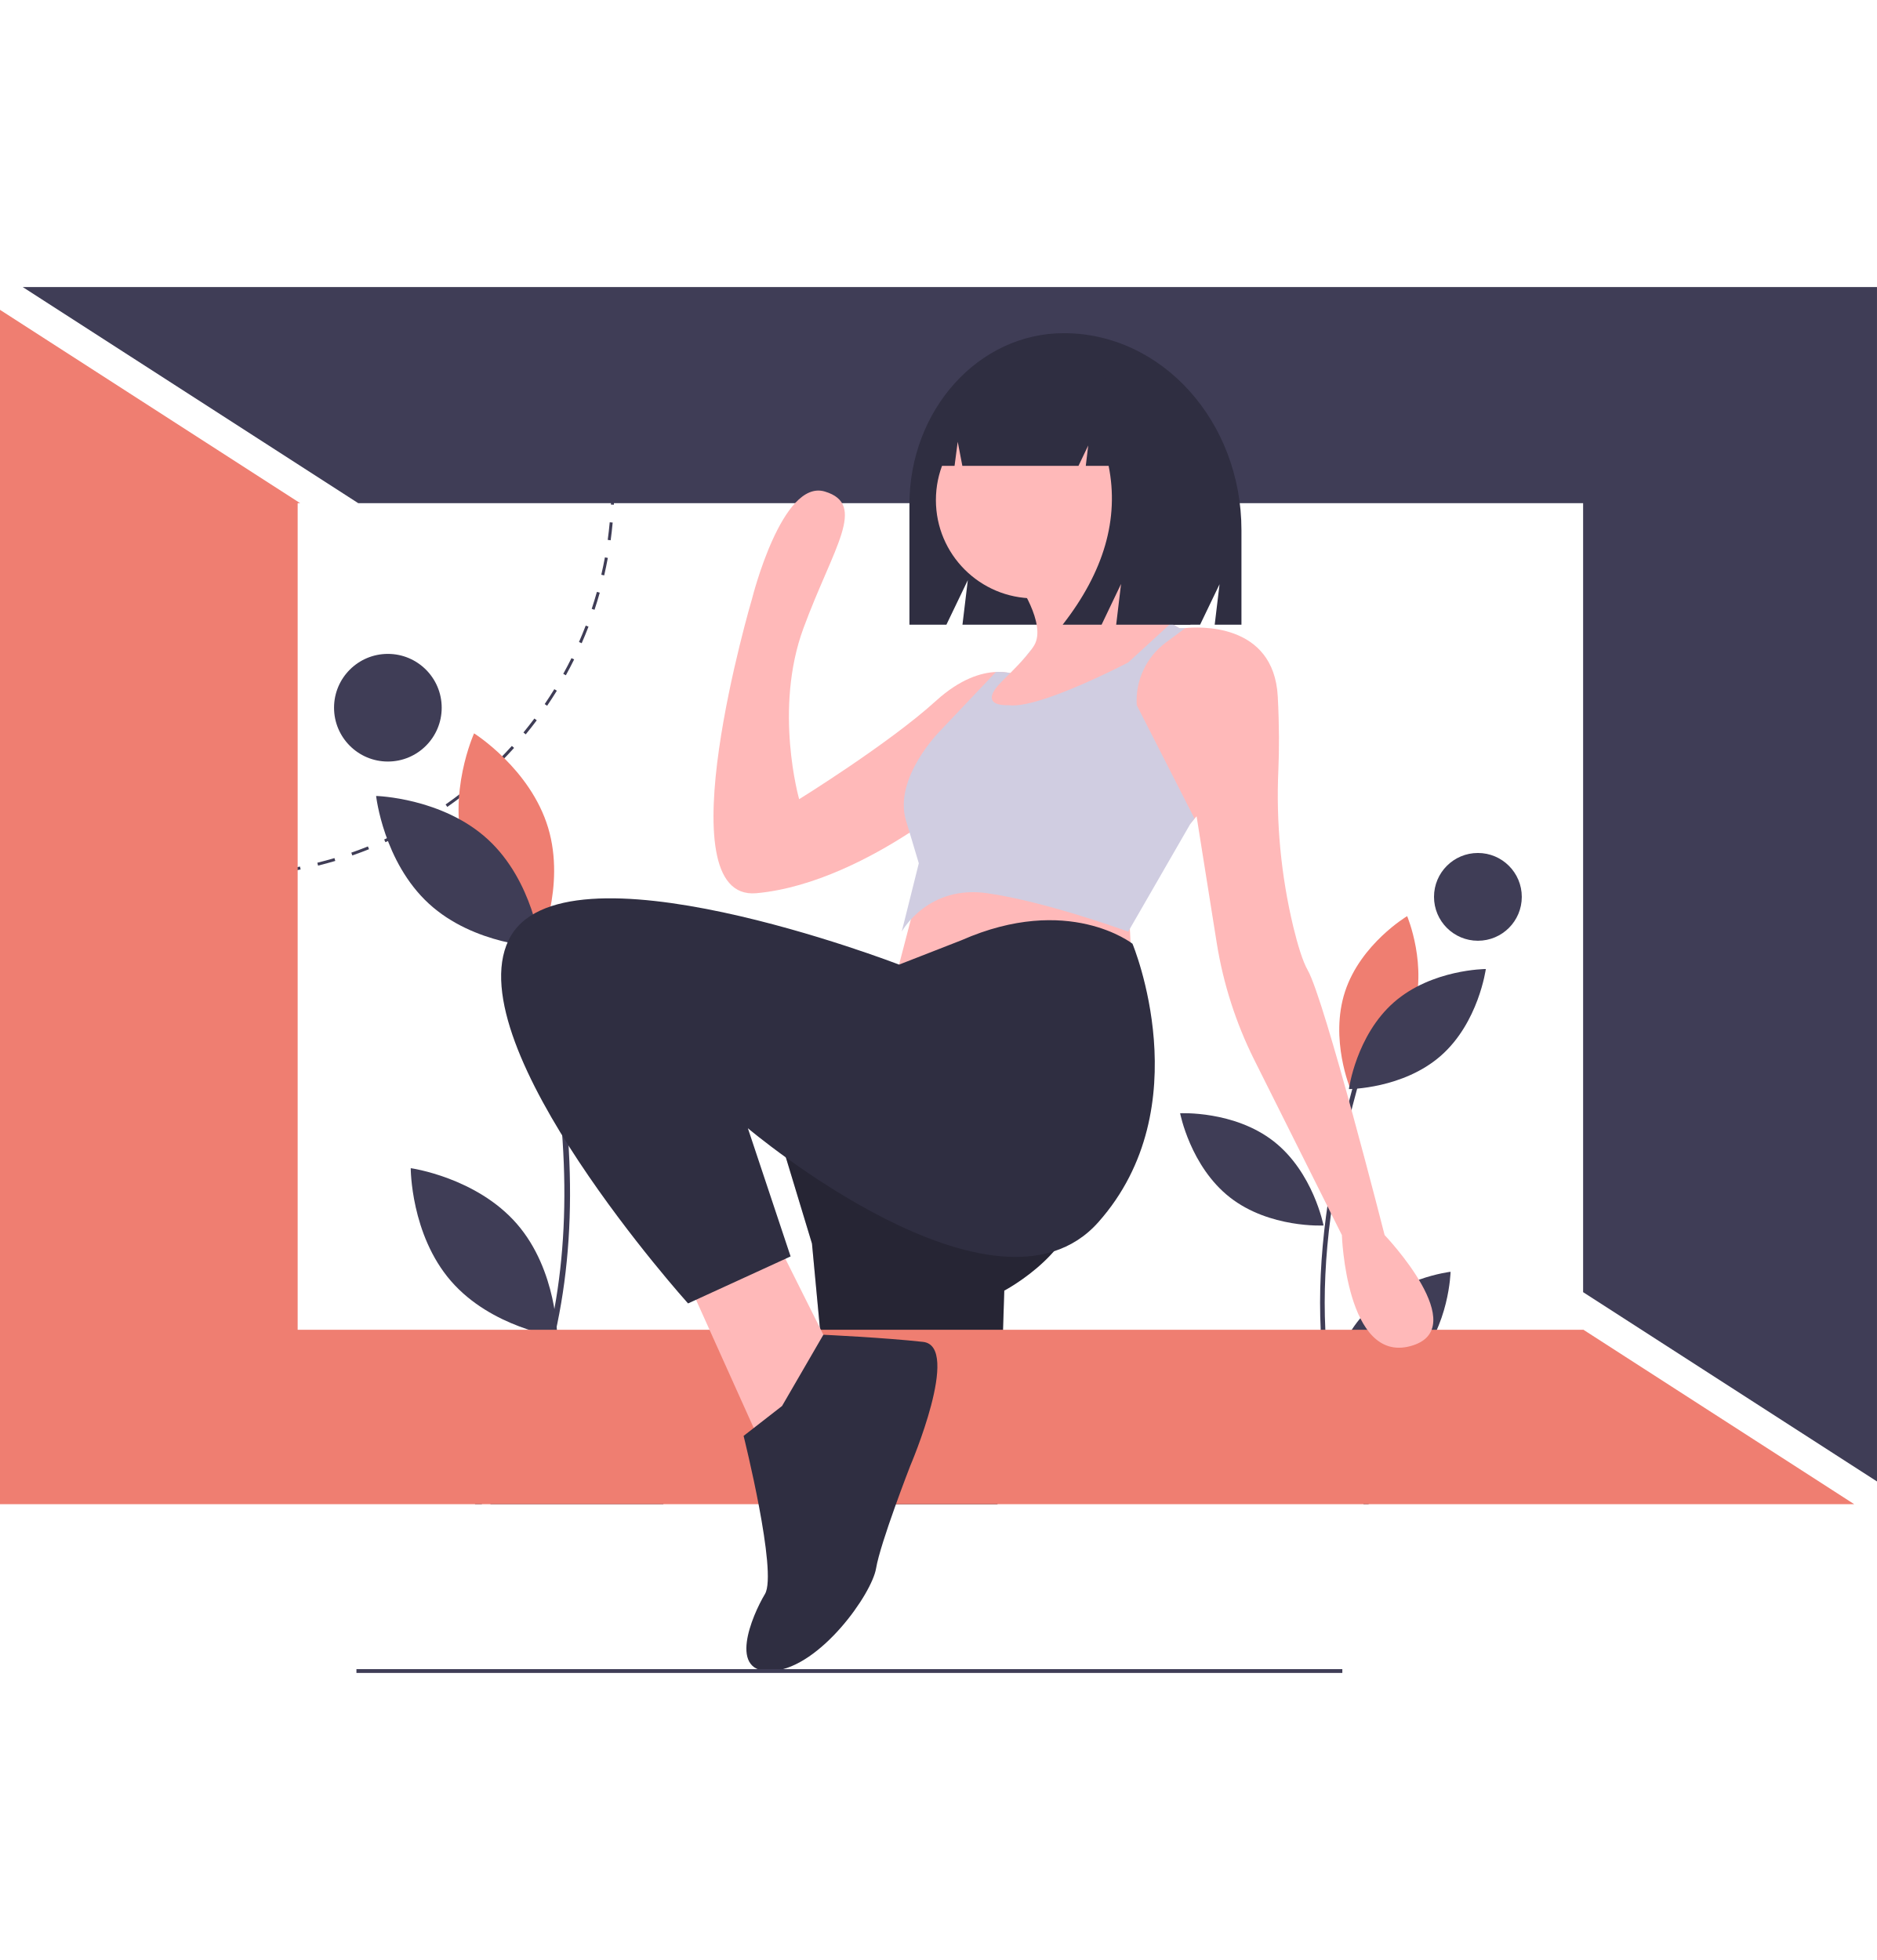
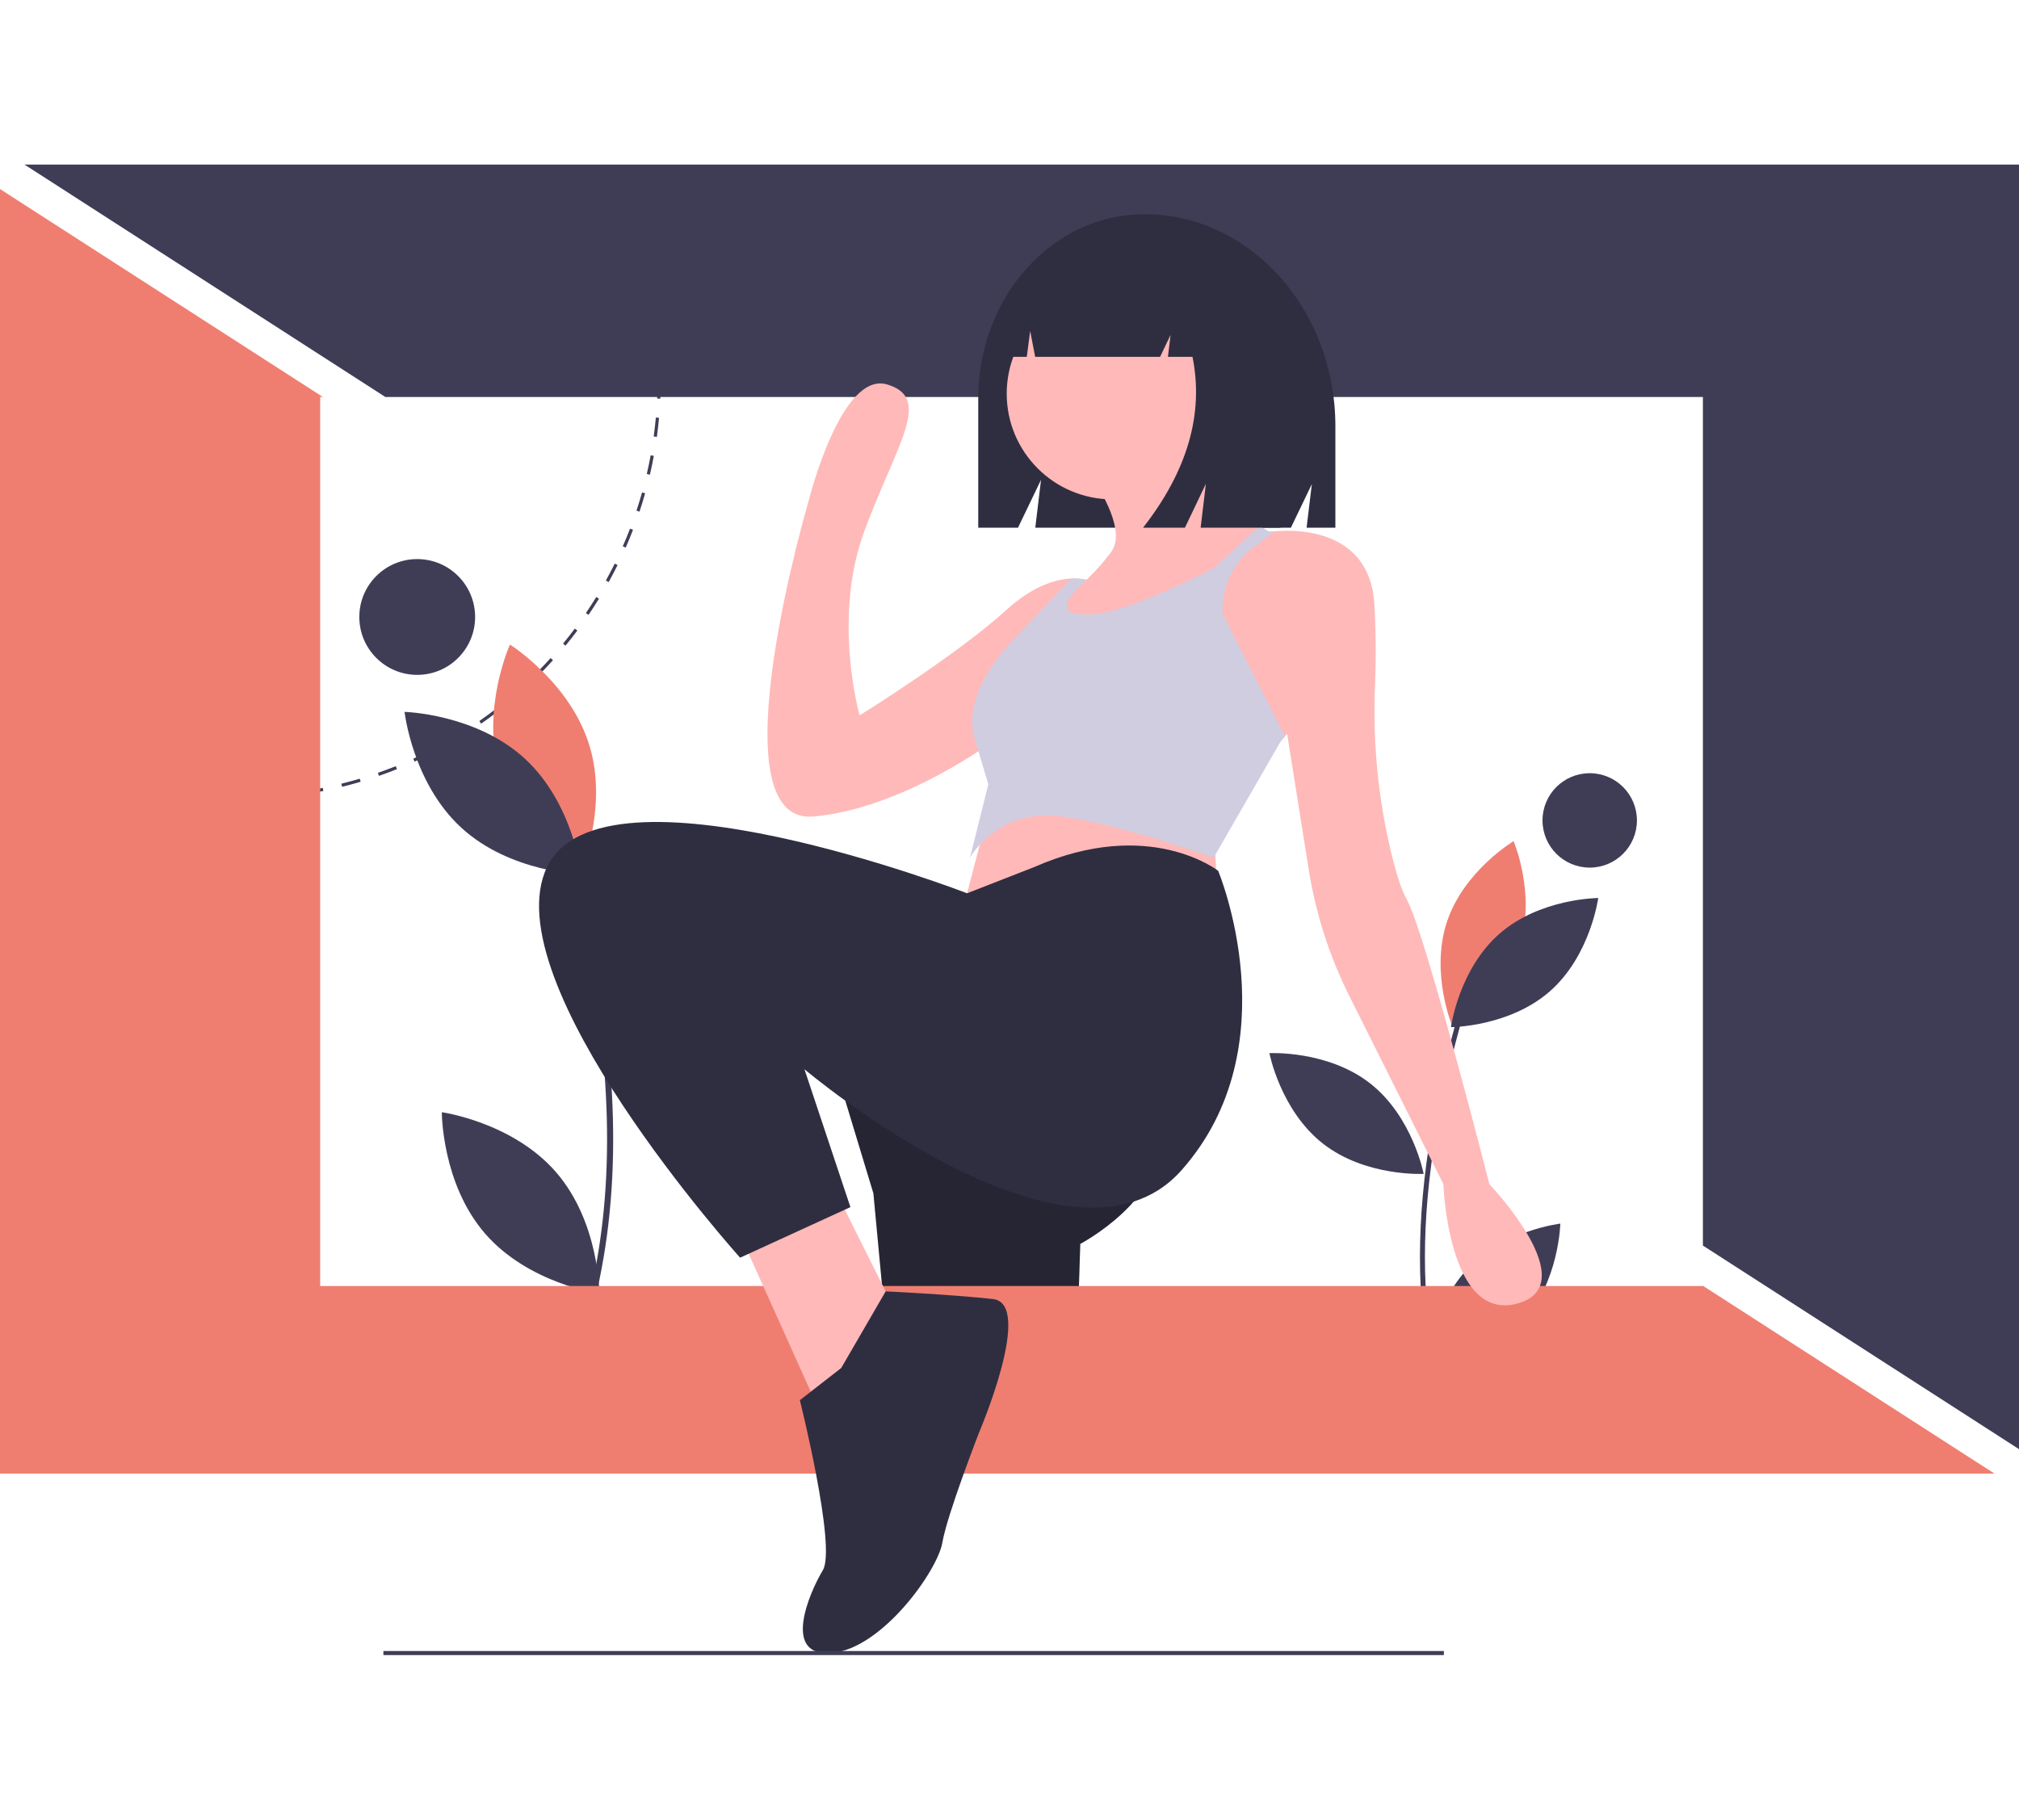
- <svg xmlns="http://www.w3.org/2000/svg" id="eee7a6e9-eabe-44c7-a8d1-e95b10832a59" data-name="Layer 1" width="700" height="731" viewBox="0 0 990 731">
+ <svg xmlns="http://www.w3.org/2000/svg" id="eee7a6e9-eabe-44c7-a8d1-e95b10832a59" data-name="Layer 1" width="700" height="631" viewBox="0 0 990 731">
  <path d="M223.225,395.661c-2.171,0-4.364-.034-6.516-.102l.049-1.563c3.091.096,6.245.123,9.35.08l.021,1.565Q224.68,395.66,223.225,395.661Z" transform="translate(-105 -84.50023)" fill="#3f3d56" />
  <path d="M235.545,395.298l-.092-1.562c3.095-.183,6.23-.439,9.318-.763l.164,1.556C241.823,394.855,238.664,395.114,235.545,395.298Z" transform="translate(-105 -84.50023)" fill="#3f3d56" />
  <path d="M207.303,395.054c-3.121-.239-6.275-.552-9.375-.933l.191-1.553c3.076.377,6.206.688,9.303.925Z" transform="translate(-105 -84.50023)" fill="#3f3d56" />
  <path d="M254.278,393.333l-.235-1.546c3.075-.467,6.174-1.009,9.209-1.611l.305,1.534C260.499,392.317,257.377,392.863,254.278,393.333Z" transform="translate(-105 -84.50023)" fill="#3f3d56" />
  <path d="M188.606,392.761c-3.083-.523-6.196-1.123-9.251-1.786l.332-1.53c3.031.659,6.12,1.255,9.18,1.773Z" transform="translate(-105 -84.50023)" fill="#3f3d56" />
  <path d="M272.754,389.661l-.376-1.519c3.019-.747,6.055-1.572,9.023-2.452l.445,1.501C278.854,388.078,275.795,388.909,272.754,389.661Z" transform="translate(-105 -84.50023)" fill="#3f3d56" />
  <path d="M170.198,388.764c-3.025-.805-6.068-1.689-9.047-2.631l.471-1.491c2.956.934,5.976,1.812,8.977,2.61Z" transform="translate(-105 -84.50023)" fill="#3f3d56" />
  <path d="M290.813,384.303l-.513-1.478c2.929-1.019,5.876-2.12,8.759-3.273l.581,1.453C296.735,382.168,293.766,383.277,290.813,384.303Z" transform="translate(-105 -84.50023)" fill="#3f3d56" />
  <path d="M152.212,383.078c-2.937-1.08-5.893-2.245-8.785-3.463l.607-1.443c2.869,1.209,5.802,2.365,8.717,3.437Z" transform="translate(-105 -84.50023)" fill="#3f3d56" />
  <path d="M308.284,377.313l-.648-1.424c2.813-1.278,5.641-2.643,8.405-4.056l.712,1.394C313.968,374.65,311.119,376.025,308.284,377.313Z" transform="translate(-105 -84.50023)" fill="#3f3d56" />
  <path d="M325.026,368.755l-.775-1.359c2.698-1.54,5.391-3.158,8.004-4.811l.836,1.322C330.459,365.573,327.746,367.204,325.026,368.755Z" transform="translate(-105 -84.50023)" fill="#3f3d56" />
  <path d="M340.927,358.695l-.895-1.282c2.541-1.775,5.076-3.634,7.535-5.524l.954,1.241C346.043,355.034,343.488,356.907,340.927,358.695Z" transform="translate(-105 -84.50023)" fill="#3f3d56" />
  <path d="M355.854,347.223l-1.009-1.197c2.368-1.998,4.724-4.08,7.005-6.189l1.062,1.149C360.615,343.111,358.24,345.21,355.854,347.223Z" transform="translate(-105 -84.50023)" fill="#3f3d56" />
  <path d="M369.681,334.433l-1.114-1.099c2.183-2.212,4.342-4.501,6.417-6.803l1.163,1.047C374.056,329.898,371.881,332.204,369.681,334.433Z" transform="translate(-105 -84.50023)" fill="#3f3d56" />
  <path d="M382.294,320.434l-1.209-.993c1.972-2.4,3.914-4.876,5.773-7.362l1.253.937C386.238,315.521,384.281,318.017,382.294,320.434Z" transform="translate(-105 -84.50023)" fill="#3f3d56" />
  <path d="M393.583,305.339l-1.294-.879c1.745-2.57,3.454-5.214,5.08-7.862l1.334.819C397.063,300.085,395.341,302.75,393.583,305.339Z" transform="translate(-105 -84.50023)" fill="#3f3d56" />
  <path d="M403.453,289.268l-1.369-.756c1.502-2.719,2.962-5.511,4.339-8.299l1.403.694C406.438,283.715,404.967,286.529,403.453,289.268Z" transform="translate(-105 -84.50023)" fill="#3f3d56" />
  <path d="M411.81,272.351l-1.433-.628c1.247-2.848,2.444-5.764,3.559-8.668l1.461.561C414.273,266.543,413.066,269.481,411.81,272.351Z" transform="translate(-105 -84.50023)" fill="#3f3d56" />
  <path d="M418.576,254.722l-1.485-.492c.976-2.942,1.898-5.95,2.738-8.94l1.507.423C420.489,248.727,419.56,251.758,418.576,254.722Z" transform="translate(-105 -84.50023)" fill="#3f3d56" />
  <path d="M423.677,236.588l-1.524-.355c.701-3.016,1.341-6.096,1.904-9.153l1.539.283C425.028,230.445,424.383,233.548,423.677,236.588Z" transform="translate(-105 -84.50023)" fill="#3f3d56" />
  <path d="M427.087,218.062l-1.551-.212c.421-3.065.776-6.19,1.057-9.289l1.559.141C427.868,211.825,427.51,214.974,427.087,218.062Z" transform="translate(-105 -84.50023)" fill="#3f3d56" />
  <path d="M428.788,199.303l-1.563-.07c.139-3.101.21-6.246.21-9.347H429C429,193.011,428.929,196.18,428.788,199.303Z" transform="translate(-105 -84.50023)" fill="#3f3d56" />
  <path d="M426.425,167.419c-.313-3.085-.742-4.589-1.196-7.661l1.548-.228c.457,3.095.849,5.457,1.164,8.566Z" transform="translate(-105 -84.50023)" fill="#3f3d56" />
  <path d="M423.649,150.545c-.597-3.052-1.27-6.125-2.002-9.133l1.521-.37c.737,3.03,1.416,6.127,2.017,9.202Z" transform="translate(-105 -84.50023)" fill="#3f3d56" />
  <path d="M419.227,132.381c-.873-2.98-1.826-5.977-2.834-8.909l1.479-.509c1.016,2.955,1.977,5.976,2.857,8.978Z" transform="translate(-105 -84.50023)" fill="#3f3d56" />
  <path d="M413.15,114.703c-1.142-2.88-2.364-5.77-3.634-8.59l1.427-.643c1.28,2.842,2.512,5.755,3.661,8.656Z" transform="translate(-105 -84.50023)" fill="#3f3d56" />
  <path d="M405.492,97.695c-1.401-2.763-2.884-5.531-4.41-8.227l1.362-.771c1.538,2.717,3.033,5.506,4.444,8.29Z" transform="translate(-105 -84.50023)" fill="#3f3d56" />
  <path d="M377.633,578.645c21.331,24.562,21.251,59.56,21.251,59.56s-34.664-4.824-55.995-29.386-21.251-59.56-21.251-59.56S356.302,554.084,377.633,578.645Z" transform="translate(-105 -84.50023)" fill="#3f3d56" />
  <path d="M350.036,382.941c9.397,31.144,39.043,49.745,39.043,49.745s14.41-31.894,5.013-63.038S355.049,319.902,355.049,319.902,340.639,351.796,350.036,382.941Z" transform="translate(-105 -84.50023)" fill="#ef7e71" />
  <path d="M362.319,375.834C386.274,397.844,390.127,432.63,390.127,432.63s-34.987-.899-58.942-22.909-27.807-56.795-27.807-56.795S338.364,353.825,362.319,375.834Z" transform="translate(-105 -84.50023)" fill="#3f3d56" />
  <path d="M437.937,467.574c-26.074,19.453-33.453,53.664-33.453,53.664s34.896,2.673,60.971-16.78,33.453-53.664,33.453-53.664S464.011,448.121,437.937,467.574Z" transform="translate(-105 -84.50023)" fill="#3f3d56" />
  <path d="M455.46,725.66s-.23.3-.69.84H363.48a83.019,83.019,0,0,1,29.82-12.5C425.27,707.96,455.46,725.66,455.46,725.66Z" transform="translate(-105 -84.50023)" fill="#3f3d56" />
  <path d="M398.96,631.23c-.11.55-.23,1.1-.35,1.65-.11.54-.23,1.08-.35,1.62q-.375,1.74-.78,3.48a261.887,261.887,0,0,1-38.4,88.52h-3.62c17.91-25.72,31.4-56.07,39.09-89.11.22-.96.44-1.92.65-2.89.29-1.29.56-2.58.83-3.87q.735-3.54,1.38-7.12c9.96-54.87,5.81-117.57-12.63-191.31-.26-1.04-.53-2.09-.79-3.14-.04-.13-.07-.25-.1-.38l2.9-.74c.33,1.29.66,2.58.97,3.87l.18.69C407.07,509.44,410.67,574.49,398.96,631.23Z" transform="translate(-105 -84.50023)" fill="#3f3d56" />
  <circle cx="204.579" cy="221.877" r="28.391" fill="#3f3d56" />
  <path d="M823.891,626.798c-17.852,19.618-18.447,48.149-18.447,48.149s28.347-3.278,46.199-22.896,18.447-48.149,18.447-48.149S841.742,607.18,823.891,626.798Z" transform="translate(-105 -84.50023)" fill="#3f3d56" />
  <path d="M850.082,467.792c-8.248,25.21-32.765,39.812-32.765,39.812s-11.144-26.27-2.896-51.48,32.765-39.812,32.765-39.812S858.33,442.582,850.082,467.792Z" transform="translate(-105 -84.50023)" fill="#ef7e71" />
  <path d="M840.204,461.767c-19.943,17.489-23.74,45.771-23.74,45.771s28.536-.072,48.479-17.561,23.74-45.771,23.74-45.771S860.146,444.279,840.204,461.767Z" transform="translate(-105 -84.50023)" fill="#3f3d56" />
  <path d="M776.832,535.12c20.887,16.349,26.256,44.376,26.256,44.376s-28.496,1.52-49.383-14.829-26.256-44.376-26.256-44.376S755.945,518.771,776.832,535.12Z" transform="translate(-105 -84.50023)" fill="#3f3d56" />
  <path d="M826.94,726.5h-2.72a218.987,218.987,0,0,1-17.63-51.71c-.29-1.39-.57-2.78-.83-4.19-.09-.44-.17-.89-.25-1.34a261.842,261.842,0,0,1-3.91-34.76c-1.81-37.77,3.71-79.69,16.65-127.02.05-.19.1-.38.16-.57.28-1.04.57-2.08.86-3.13l2.35.66c-.03.1-.05.19-.08.29-.24.86-.48,1.71-.71,2.56-13.05,47.48-18.61,89.45-16.79,127.21a262.526,262.526,0,0,0,2.88,28.47q.465,2.94.99,5.85.51,2.775,1.08,5.54A216.086,216.086,0,0,0,826.94,726.5Z" transform="translate(-105 -84.50023)" fill="#3f3d56" />
  <circle cx="779.506" cy="321.646" r="23.149" fill="#3f3d56" />
  <path d="M634.7,613.84l-.66,20.66-2.92,92H546.16l-8.63-92-4.26-45.46-22.54-74.38,146.51-29.3s11.27,42.83,15.77,74.38C677.52,591.3,634.7,613.84,634.7,613.84Z" transform="translate(-105 -84.50023)" fill="#2f2e41" />
  <path d="M634.7,613.84l-.66,20.66-2.92,92H546.16l-8.63-92-4.26-45.46-22.54-74.38,146.51-29.3s11.27,42.83,15.77,74.38C677.52,591.3,634.7,613.84,634.7,613.84Z" transform="translate(-105 -84.50023)" opacity="0.2" />
  <polygon points="978 642 0 642 0 12 158.34 114 157 114 157 550 835 550 835 549.88 978 642" fill="#ef7e71" />
  <polygon points="12 0 188.971 114 835 114 835 530.153 990 630 990 0 12 0" fill="#3f3d56" />
  <path d="M666.096,108.818h-0c-44.969,0-81.423,40.456-81.423,90.362V262.585h19.501l11.29-23.492-2.822,23.492H737.983l10.263-21.357-2.566,21.357H759.793V212.8C759.793,155.372,717.843,108.818,666.096,108.818Z" transform="translate(-105 -84.50023)" fill="#2f2e41" />
  <path d="M589.618,401.964l-13.524,51.841,126.223-4.508-2.254-42.826S605.396,381.678,589.618,401.964Z" transform="translate(-105 -84.50023)" fill="#ffb9b9" />
  <polygon points="362.903 524.829 403.475 614.988 441.792 567.655 410.237 504.543 362.903 524.829" fill="#ffb9b9" />
  <circle cx="545.475" cy="112.352" r="51.841" fill="#ffb9b9" />
  <path d="M727.11,264.471l-23.847,19.88-3.201,2.66-2.254,27.048h-87.905s11.991-10.391,23.126-21.142c.225-.248.473-.518.744-.766,1.51-1.465,2.862-2.817,4.08-4.035.654-.676,1.285-1.307,1.848-1.893.924-.969,1.826-1.893,2.727-2.817a.078.078,0,0,0,.023-.045,87.97,87.97,0,0,0,6.491-7.618l.023-.023a26.176,26.176,0,0,0,1.51-2.231c6.762-11.27-9.016-33.81-9.016-33.81l49.587-24.794c1.736,24.433,22.405,40.752,31.646,46.883C725.397,263.547,727.11,264.471,727.11,264.471Z" transform="translate(-105 -84.50023)" fill="#ffb9b9" />
  <path d="M848.825,643.139c-33.81,9.016-36.064-58.603-36.064-58.603l-46.145-92.29a213.423,213.423,0,0,1-19.881-61.914l-10.609-66.686-3.223,3.854v.023l-5.793,2.885L691.903,314.059,682.031,298.281V280.249l33.81-15.778h13.524s.293-.045.811-.09c6.221-.654,46.702-3.358,48.776,36.154.816,15.507.746,28.355.324,38.436a297.65,297.65,0,0,0,7.861,82.971c2.386,9.79,4.99,18.292,7.593,22.848,9.016,15.778,40.572,139.746,40.572,139.746S882.634,634.123,848.825,643.139Z" transform="translate(-105 -84.50023)" fill="#ffb9b9" />
  <path d="M641.459,289.265,632.917,304.84l-5.049,9.219-24.726,45.079s-7.01,5.725-18.37,13.118c-18.888,12.284-49.858,29.144-80.805,31.961-49.587,4.508-2.254-155.524-2.254-155.524s15.778-63.111,38.318-56.349,4.508,29.302-11.27,72.127-2.254,90.159-2.254,90.159,47.333-29.302,72.127-51.841c12.915-11.743,24.005-14.921,31.646-15.259h.023a28.7,28.7,0,0,1,7.551.586A17.053,17.053,0,0,1,641.459,289.265Z" transform="translate(-105 -84.50023)" fill="#ffb9b9" />
  <path d="M648.942,275.741c-.09.248-1.15,2.254-9.241,10.481A108.781,108.781,0,0,0,648.942,275.741Z" transform="translate(-105 -84.50023)" fill="#d0cde1" />
  <path d="M734.999,364.773,732.903,367.523l-32.84,56.981s-42.826-15.778-74.381-20.286c-30.654-4.373-44.291,18.888-45.057,20.218L589.618,388.44l-4.846-16.184c-.563-1.893-1.217-3.99-1.916-6.356-6.762-22.54,18.032-47.333,18.032-47.333l29.392-31.037h.023a28.7,28.7,0,0,1,7.551.586c-1.217,1.217-2.57,2.57-4.08,4.035-.271.248-.518.519-.744.766-8.633,8.813-4.147,11.27-.113,11.923a19.849,19.849,0,0,0,4.035.203c9.399,1.352,29.978-6.897,45.079-13.794,10.278-4.688,18.032-8.745,18.032-8.745l19.677-18.032,2.953-2.705c2.705,1.781,4.418,2.705,4.418,2.705h2.254s.293-.045.811-.09l-10.263,7.616a38.155,38.155,0,0,0-15.342,33.046v0Z" transform="translate(-105 -84.50023)" fill="#d0cde1" />
  <path d="M612.157,429.012,579.205,441.88s-178.921-69.218-205.969-12.868S467.903,620.599,467.903,620.599l54.095-24.794-22.54-67.619s130.731,110.445,184.826,49.587,18.032-146.908,18.032-146.908S668.507,404.218,612.157,429.012Z" transform="translate(-105 -84.50023)" fill="#2f2e41" />
  <path d="M517.491,674.695l-20.286,15.778s18.032,72.127,11.27,83.397-20.286,42.826,4.508,40.572S564.824,773.87,567.078,760.346s18.032-54.095,18.032-54.095,27.048-63.111,6.762-65.365-52.596-3.763-52.596-3.763Z" transform="translate(-105 -84.50023)" fill="#2f2e41" />
  <path d="M689.243,133.709c-8.175-10.527-20.233-17.194-33.694-17.194h-1.599c-30.822,0-55.807,27.89-55.807,62.294v0h10.328l1.668-12.695,2.445,12.695h61.252l5.132-10.74-1.283,10.74h12.05q8.434,41.888-24.238,83.775h20.527l10.263-21.481L693.722,262.585h39.129l7.698-49.406C740.549,176.178,719.051,144.803,689.243,133.709Z" transform="translate(-105 -84.50023)" fill="#2f2e41" />
  <rect x="188" y="729" width="520" height="2" fill="#3f3d56" />
</svg>
